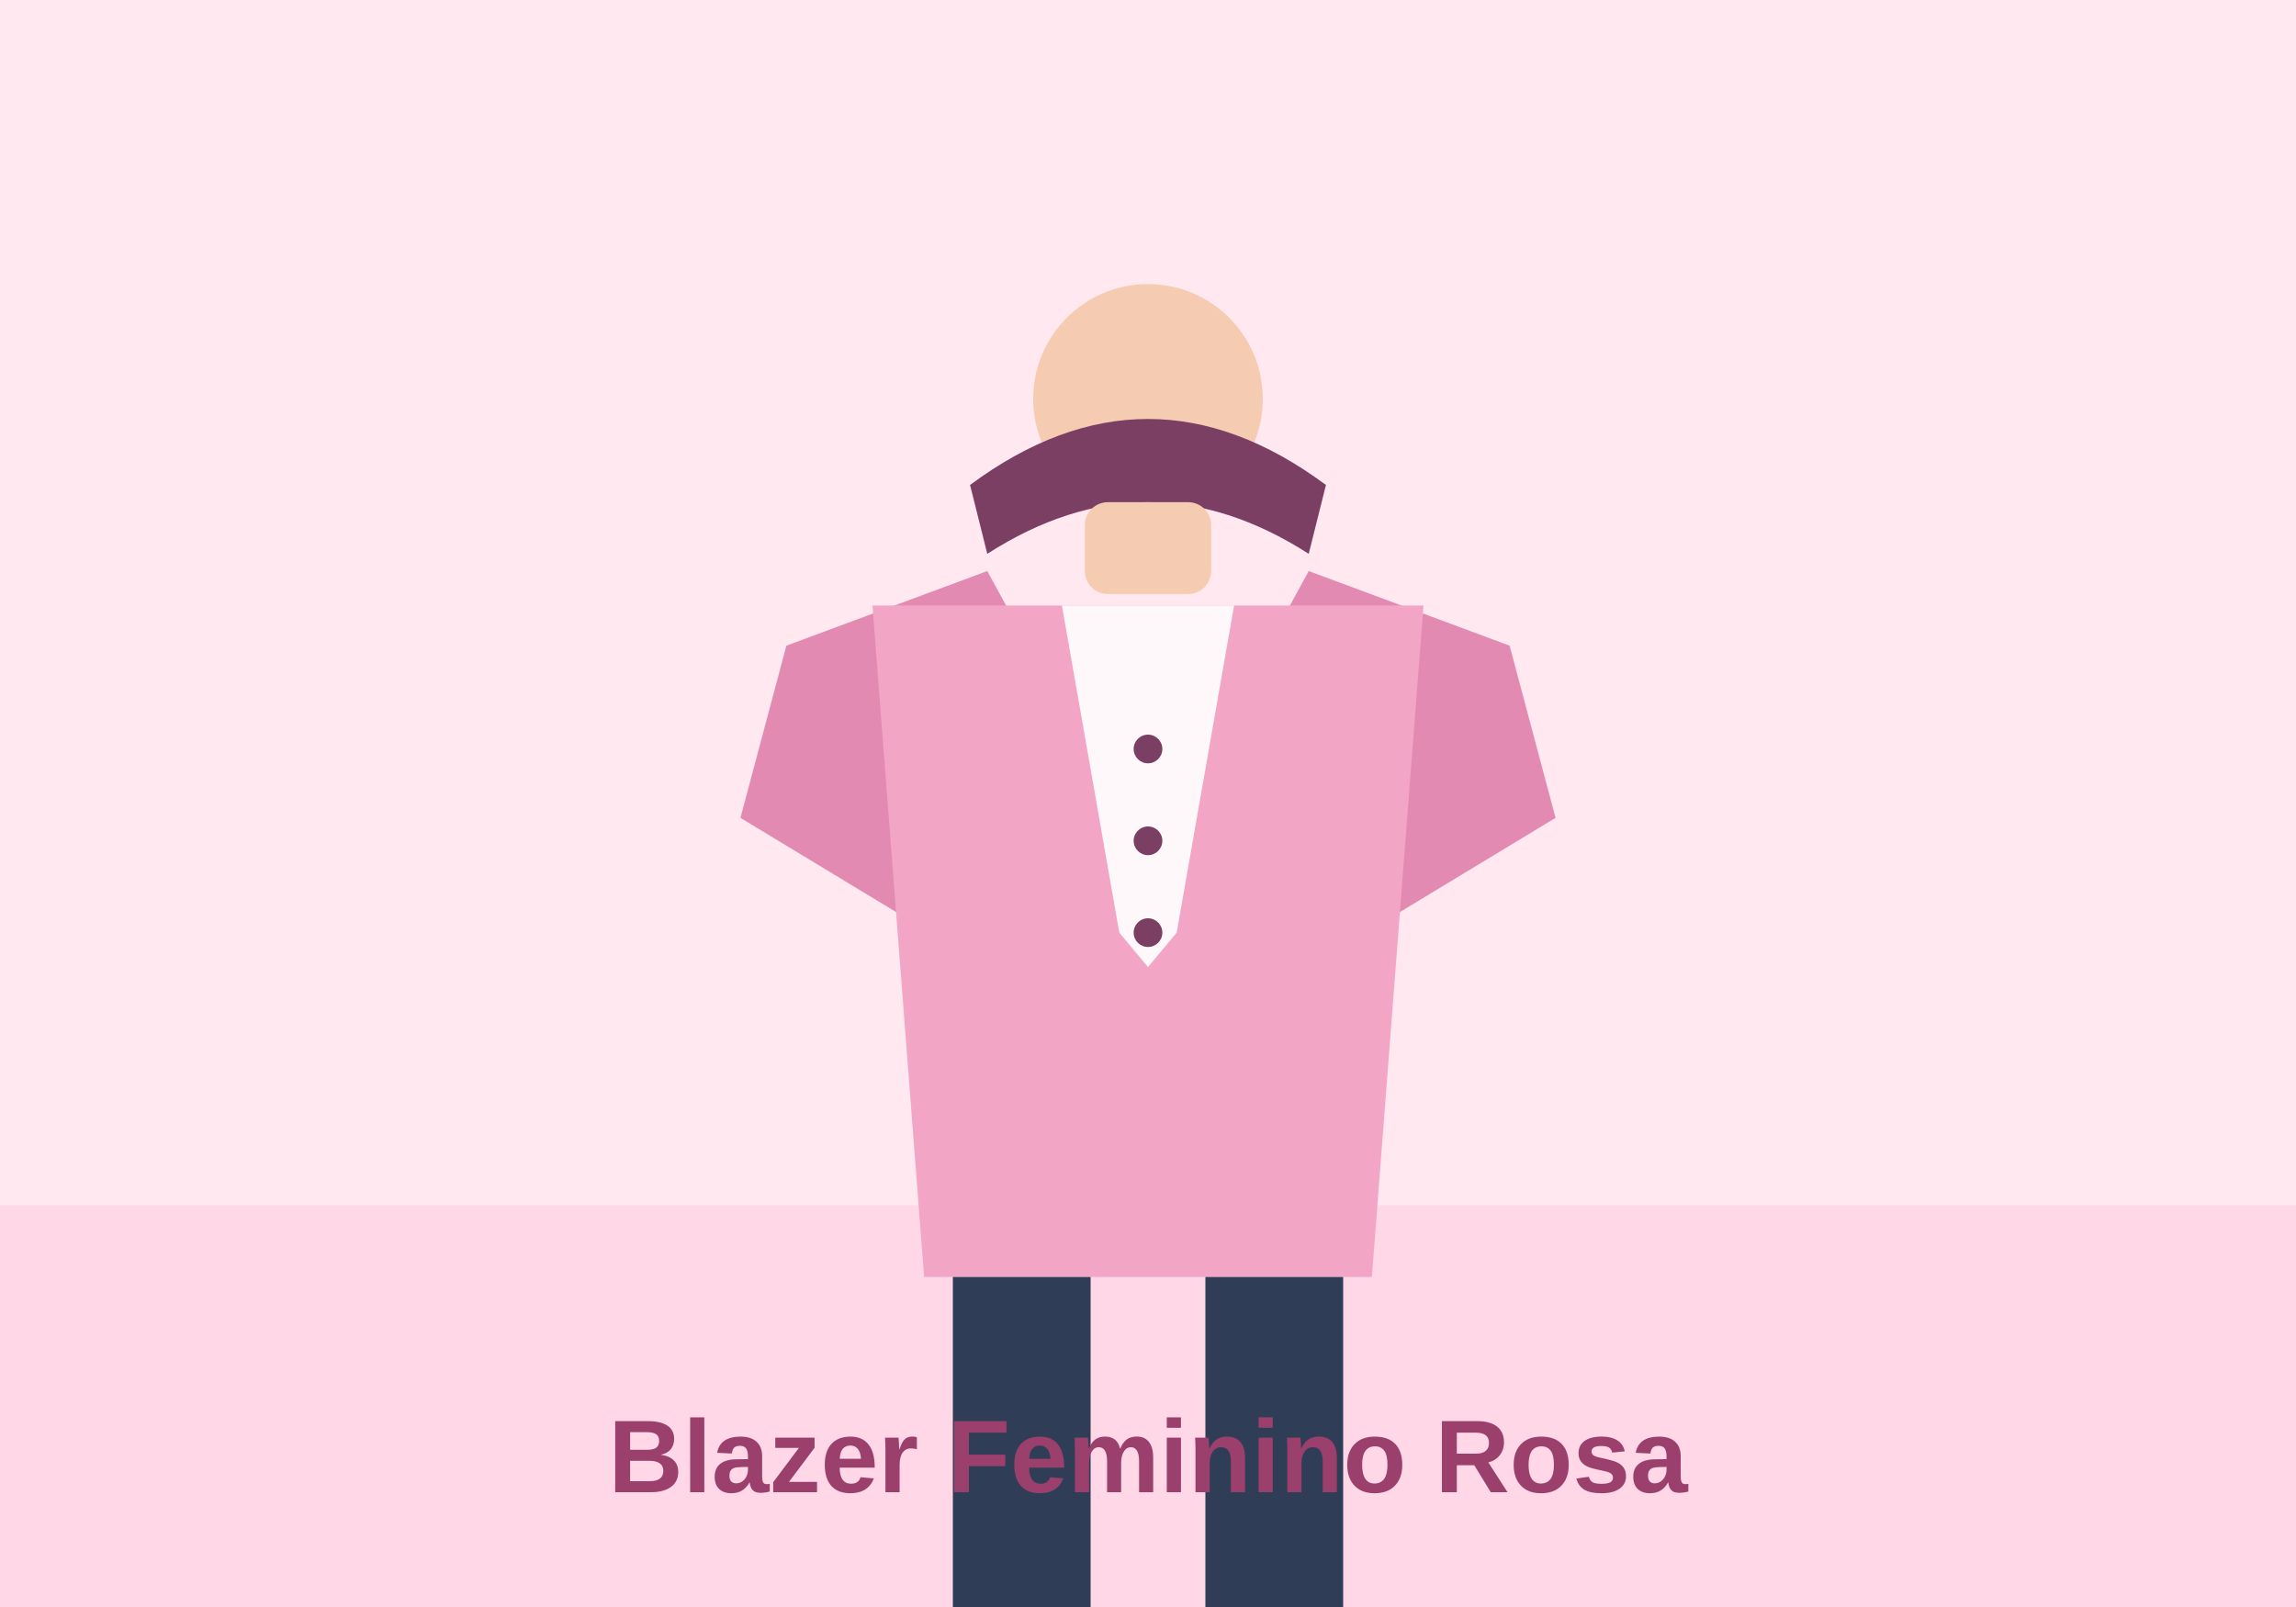
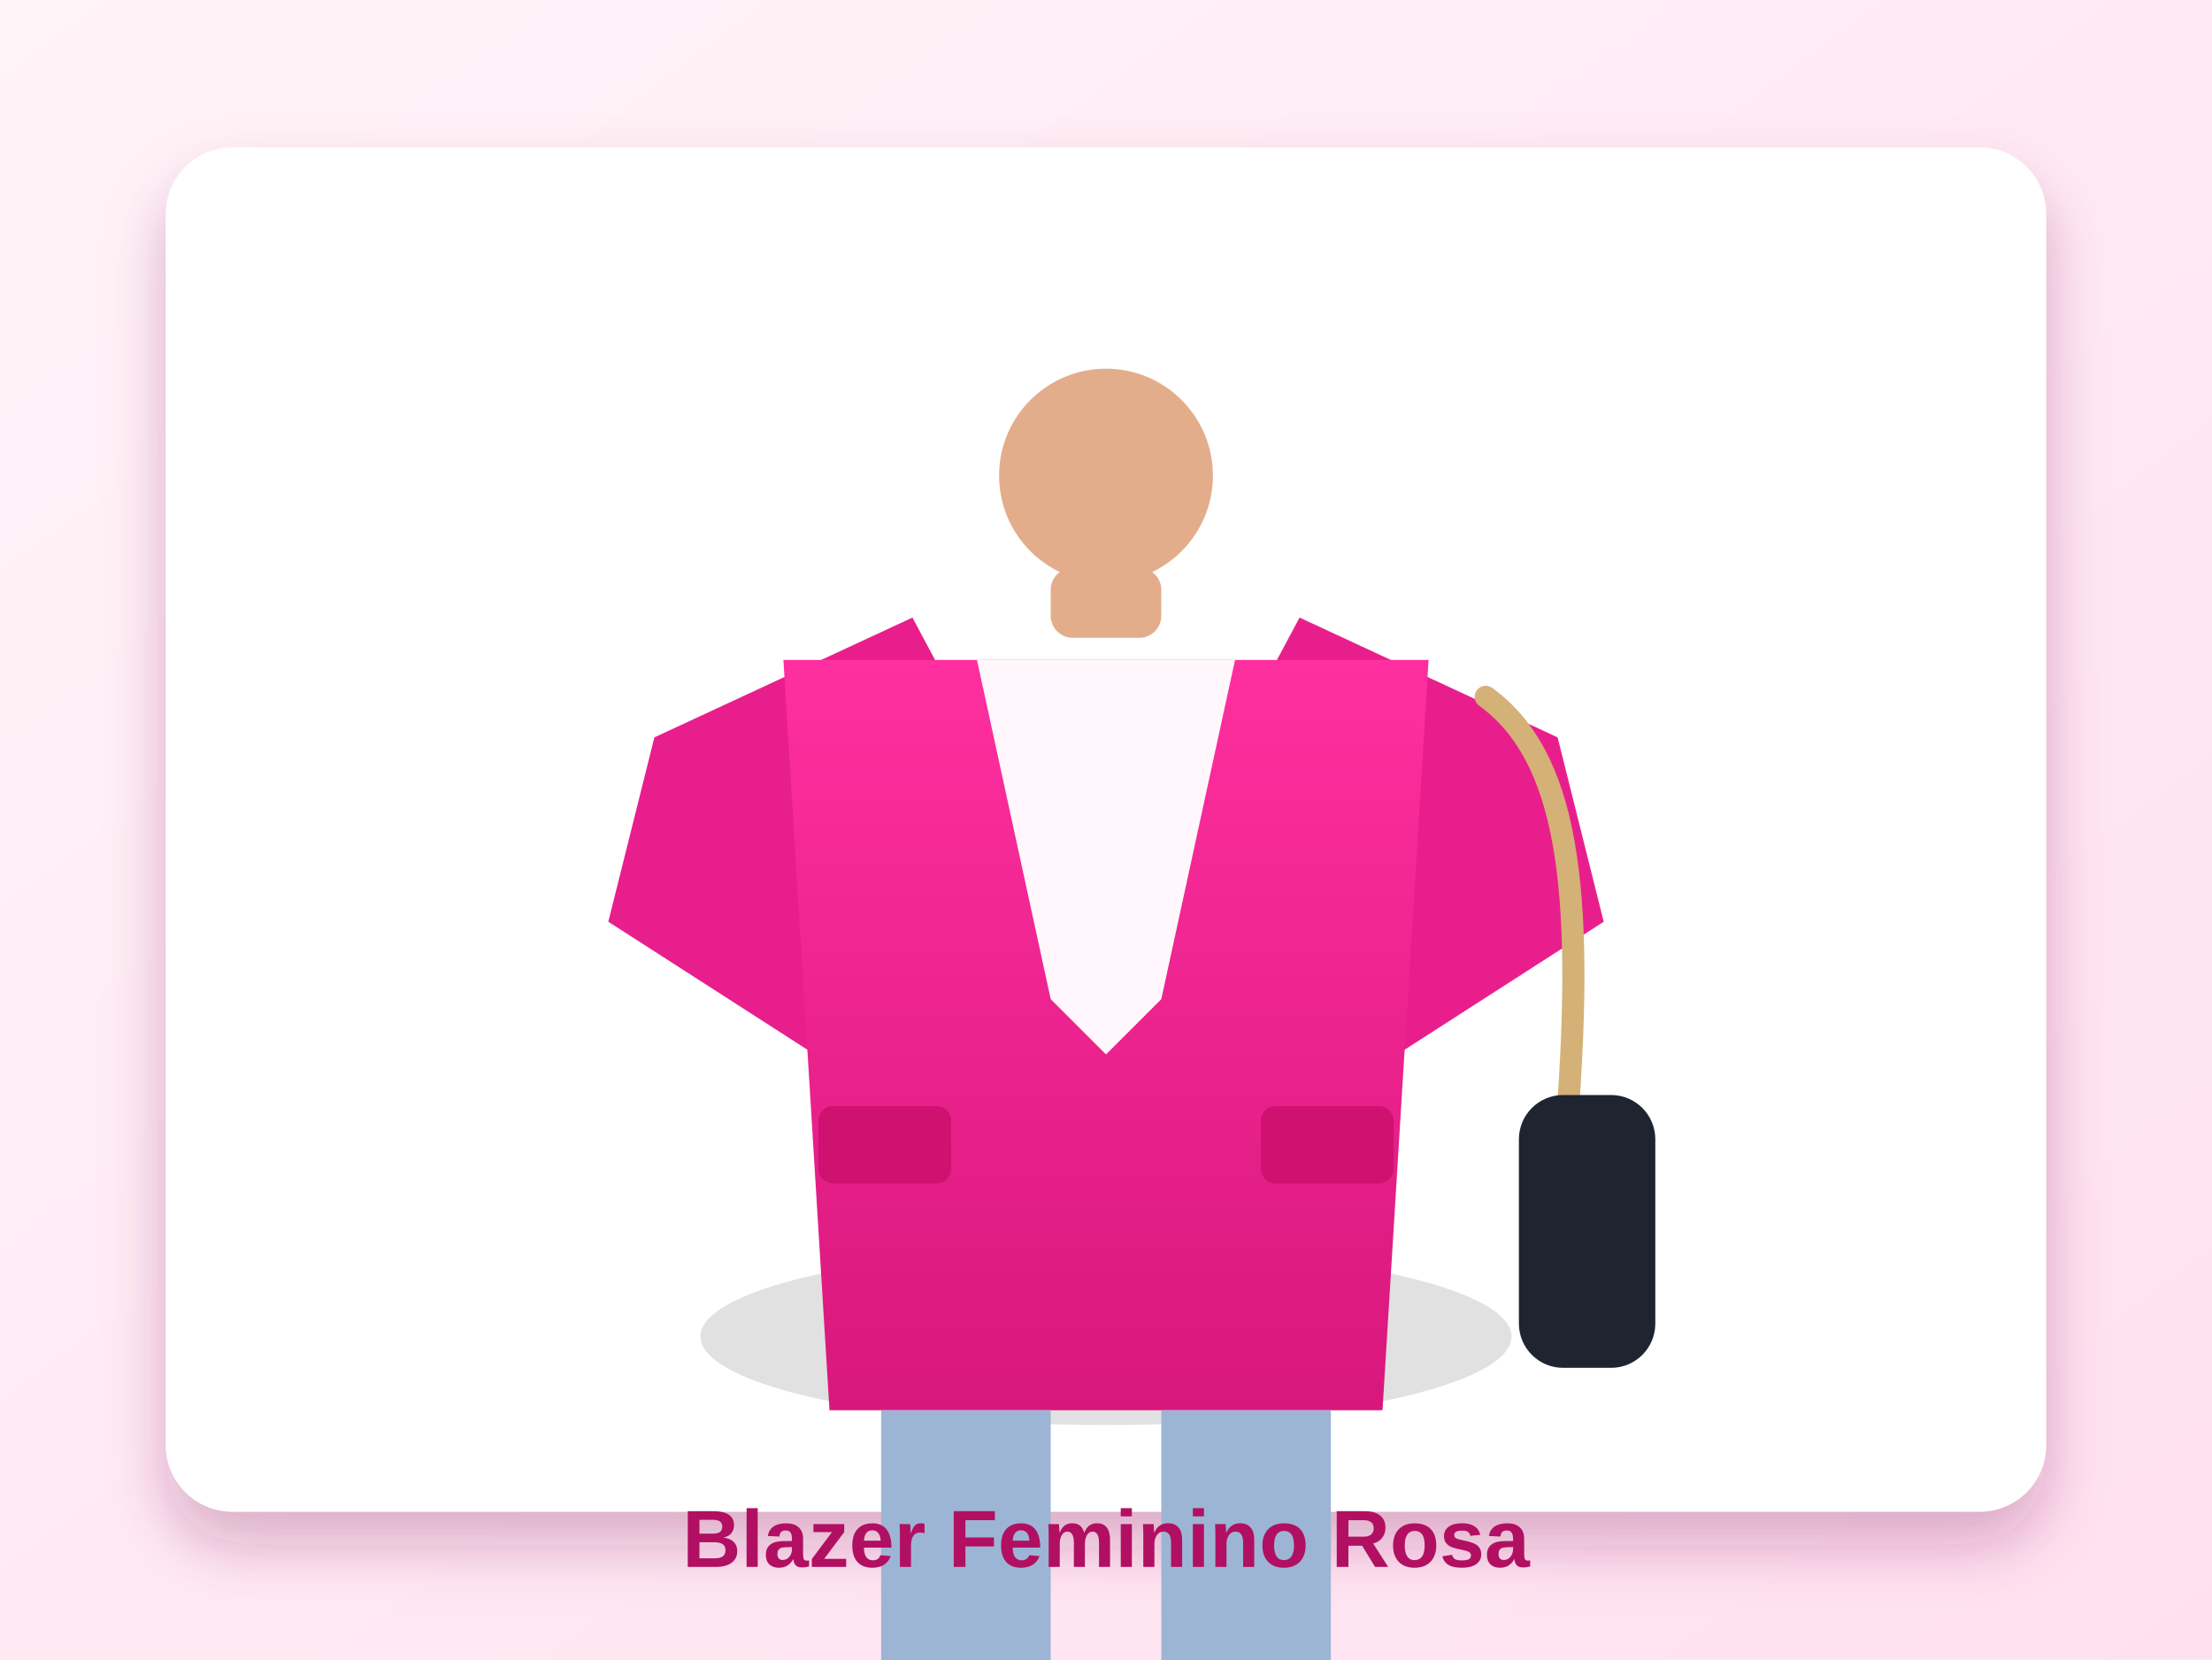
- <svg xmlns="http://www.w3.org/2000/svg" width="800" height="560" viewBox="0 0 800 560">
-   <rect width="800" height="560" fill="#ffe8f0" />
-   <rect x="0" y="420" width="800" height="140" fill="#ffd7e7" />
-   <g transform="translate(400 95)">
-     <circle cx="0" cy="44" r="40" fill="#f5ccb2" />
-     <path d="M-62 74 Q0 28 62 74 L56 98 Q0 62 -56 98 Z" fill="#7a3f63" />
-     <rect x="-22" y="80" width="44" height="32" rx="8" fill="#f5ccb2" />
-     <path d="M-126 130 L-56 104 L-20 170 L-66 236 L-142 190 Z" fill="#e28ab2" />
-     <path d="M126 130 L56 104 L20 170 L66 236 L142 190 Z" fill="#e28ab2" />
-     <path d="M-96 116 L96 116 L78 350 L-78 350 Z" fill="#f3a5c6" />
-     <path d="M-30 116 L30 116 L10 230 L0 242 L-10 230 Z" fill="#fff8fb" />
-     <circle cx="0" cy="166" r="5" fill="#7a3f63" />
-     <circle cx="0" cy="198" r="5" fill="#7a3f63" />
-     <circle cx="0" cy="230" r="5" fill="#7a3f63" />
-     <rect x="-68" y="350" width="48" height="170" fill="#2f3e56" />
-     <rect x="20" y="350" width="48" height="170" fill="#2f3e56" />
+ <svg xmlns="http://www.w3.org/2000/svg" width="1200" height="900" viewBox="0 0 1200 900">
+   <defs>
+     <linearGradient id="bg" x1="0" y1="0" x2="1" y2="1">
+       <stop offset="0%" stop-color="#fff4f8" />
+       <stop offset="100%" stop-color="#ffe0ef" />
+     </linearGradient>
+     <linearGradient id="blazer" x1="0" y1="0" x2="0" y2="1">
+       <stop offset="0%" stop-color="#ff2f9f" />
+       <stop offset="100%" stop-color="#d8177c" />
+     </linearGradient>
+     <filter id="shadow" x="-30%" y="-30%" width="160%" height="170%">
+       <feDropShadow dx="0" dy="18" stdDeviation="16" flood-color="#8b2b66" flood-opacity="0.3" />
+     </filter>
+   </defs>
+   <rect width="1200" height="900" fill="url(#bg)" />
+   <rect x="90" y="80" width="1020" height="740" rx="36" fill="#ffffff" filter="url(#shadow)" />
+   <ellipse cx="600" cy="725" rx="220" ry="48" fill="#000" opacity="0.12" />
+   <g transform="translate(600 180)">
+     <circle cx="0" cy="78" r="58" fill="#e3ad8c" />
+     <rect x="-30" y="128" width="60" height="38" rx="12" fill="#e3ad8c" />
+     <path d="M-245 220 L-105 155 L-25 305 L-130 410 L-270 320 Z" fill="#e91e8d" />
+     <path d="M245 220 L105 155 L25 305 L130 410 L270 320 Z" fill="#e91e8d" />
+     <path d="M-175 178 L175 178 L150 585 L-150 585 Z" fill="url(#blazer)" />
+     <path d="M-70 178 L70 178 L30 362 L0 392 L-30 362 Z" fill="#fff7fb" />
+     <rect x="-156" y="420" width="72" height="42" rx="8" fill="#cf116f" />
+     <rect x="84" y="420" width="72" height="42" rx="8" fill="#cf116f" />
+     <path d="M206 198 C250 230 260 300 250 430" stroke="#d4b176" stroke-width="12" fill="none" stroke-linecap="round" />
+     <rect x="224" y="414" width="74" height="148" rx="24" fill="#1f2430" />
+     <rect x="-122" y="585" width="92" height="240" fill="#9db5d4" />
+     <rect x="30" y="585" width="92" height="240" fill="#9db5d4" />
  </g>
-   <text x="400" y="520" text-anchor="middle" fill="#9b3f6c" font-size="36" font-family="Arial" font-weight="700">Blazer Feminino Rosa</text>
+   <text x="600" y="850" text-anchor="middle" font-family="Arial" font-size="44" font-weight="700" fill="#b11062">Blazer Feminino Rosa</text>
</svg>
